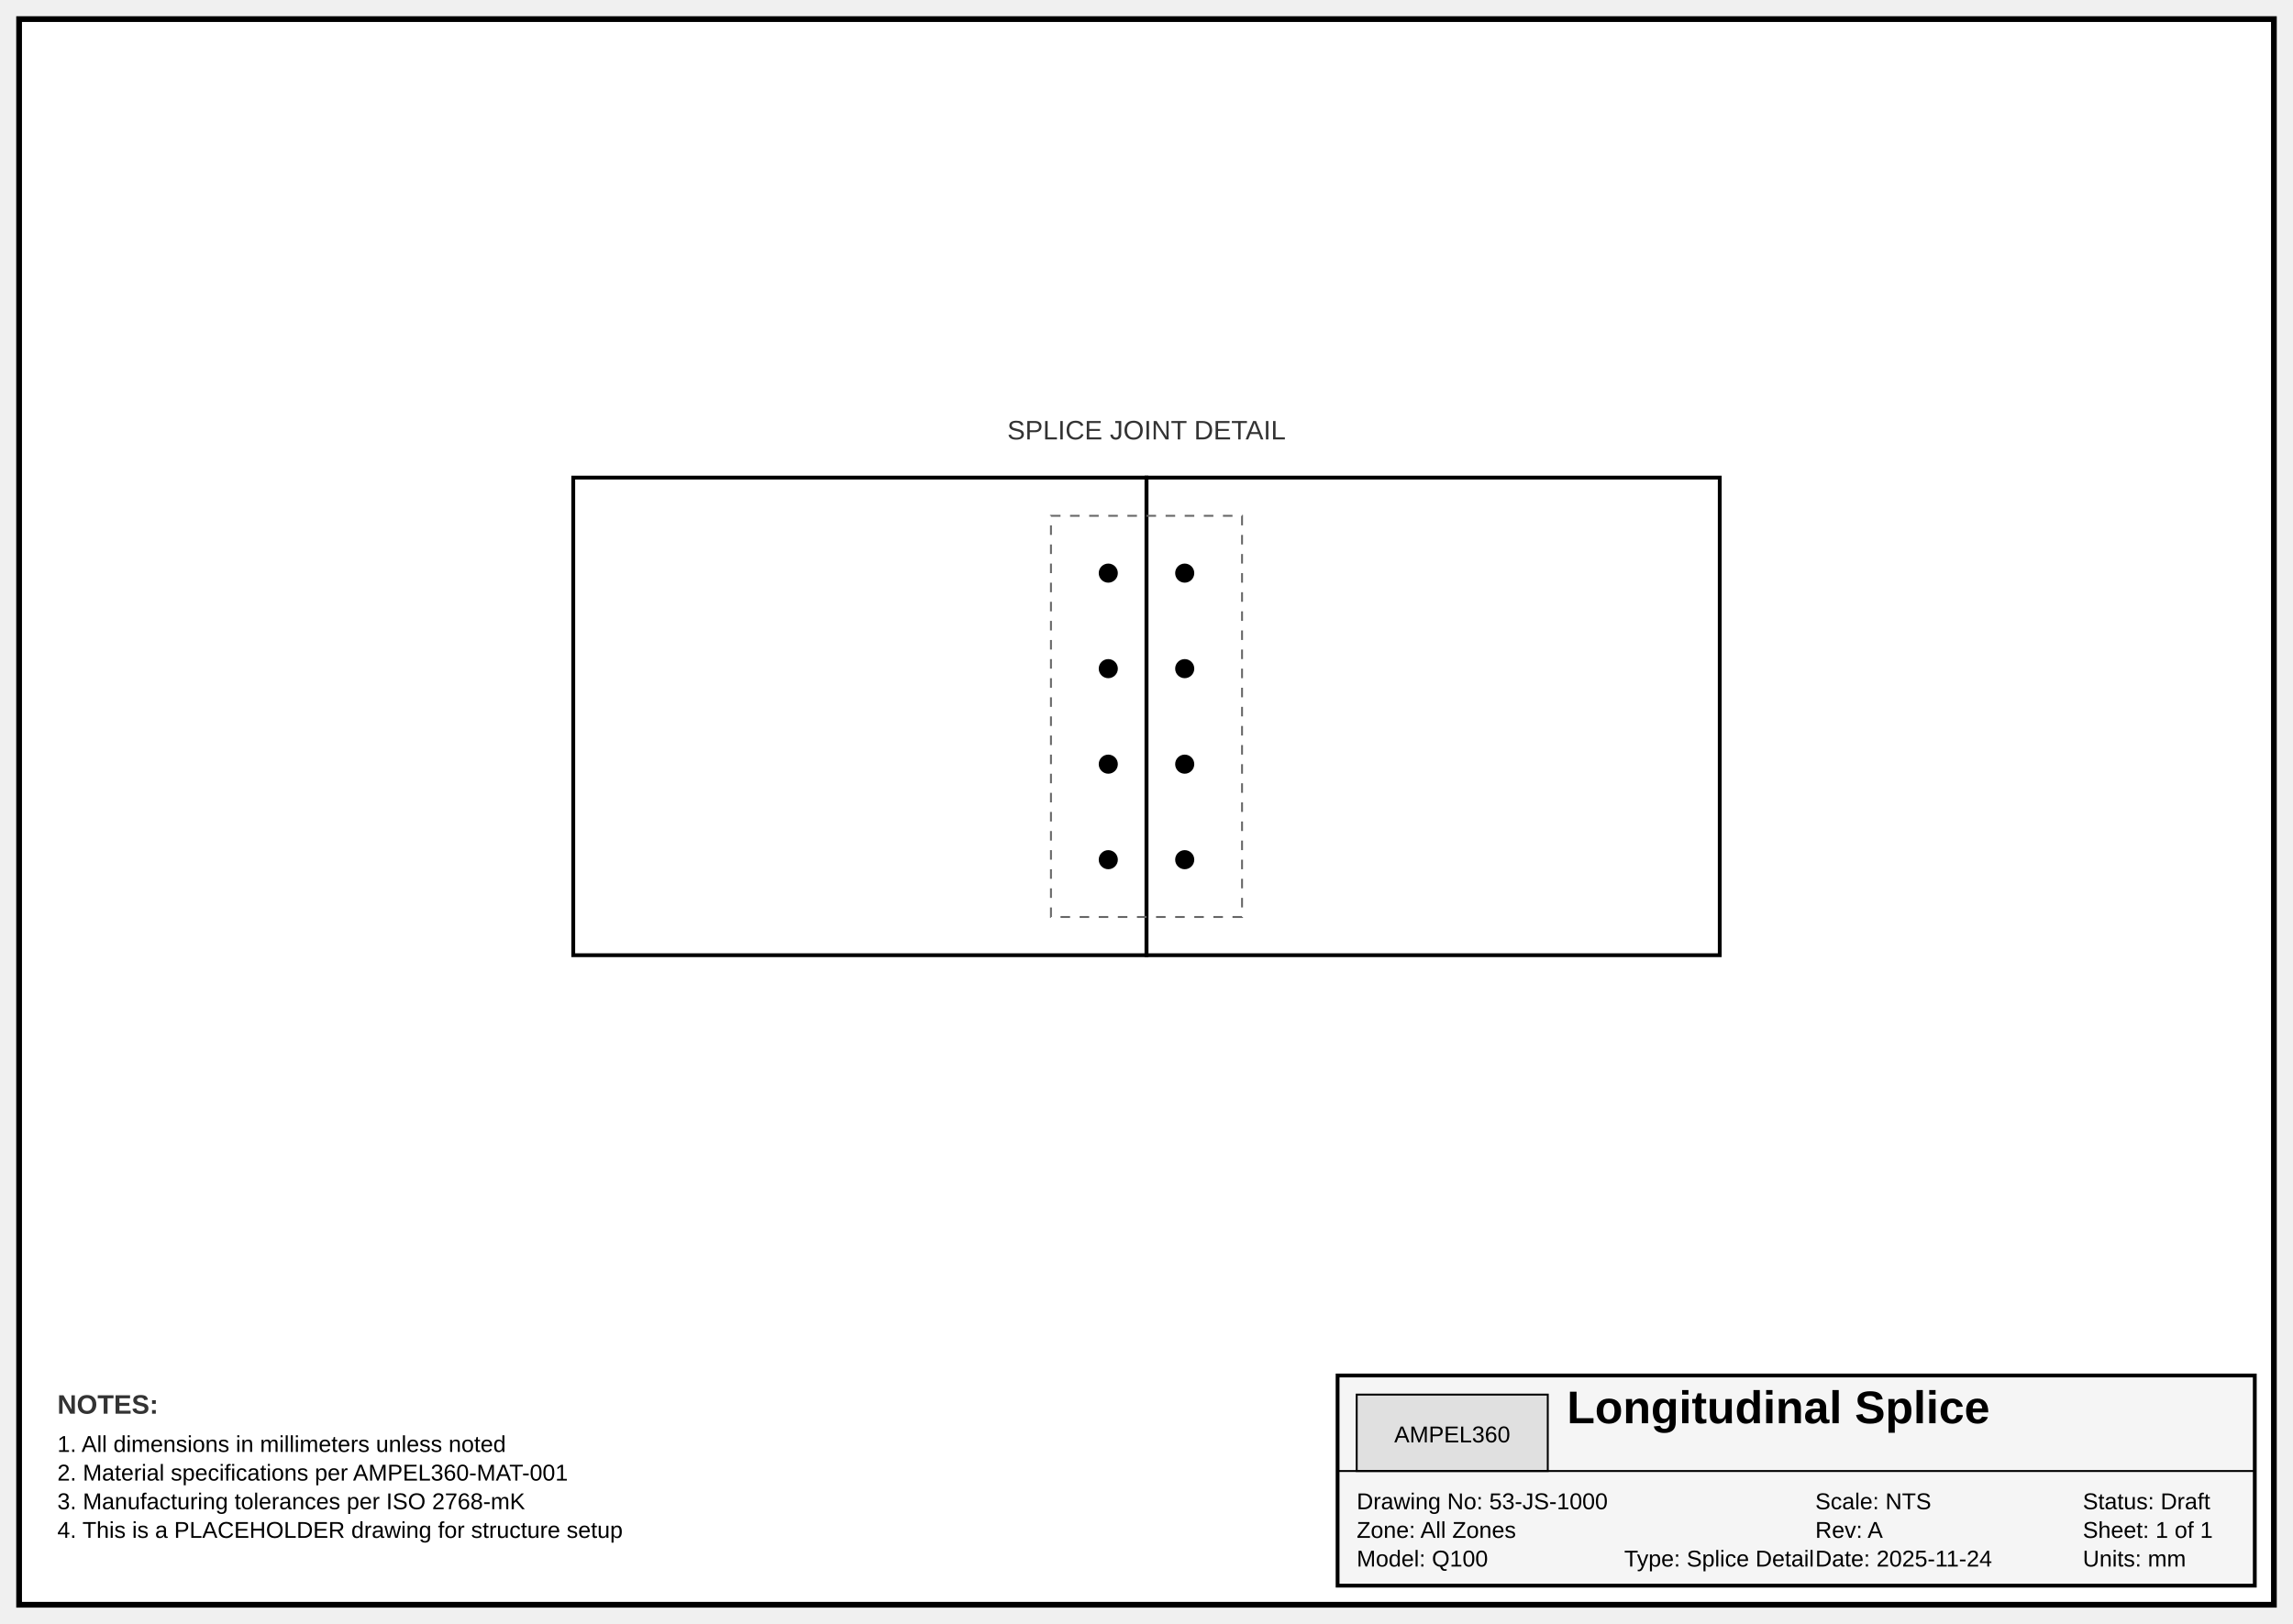
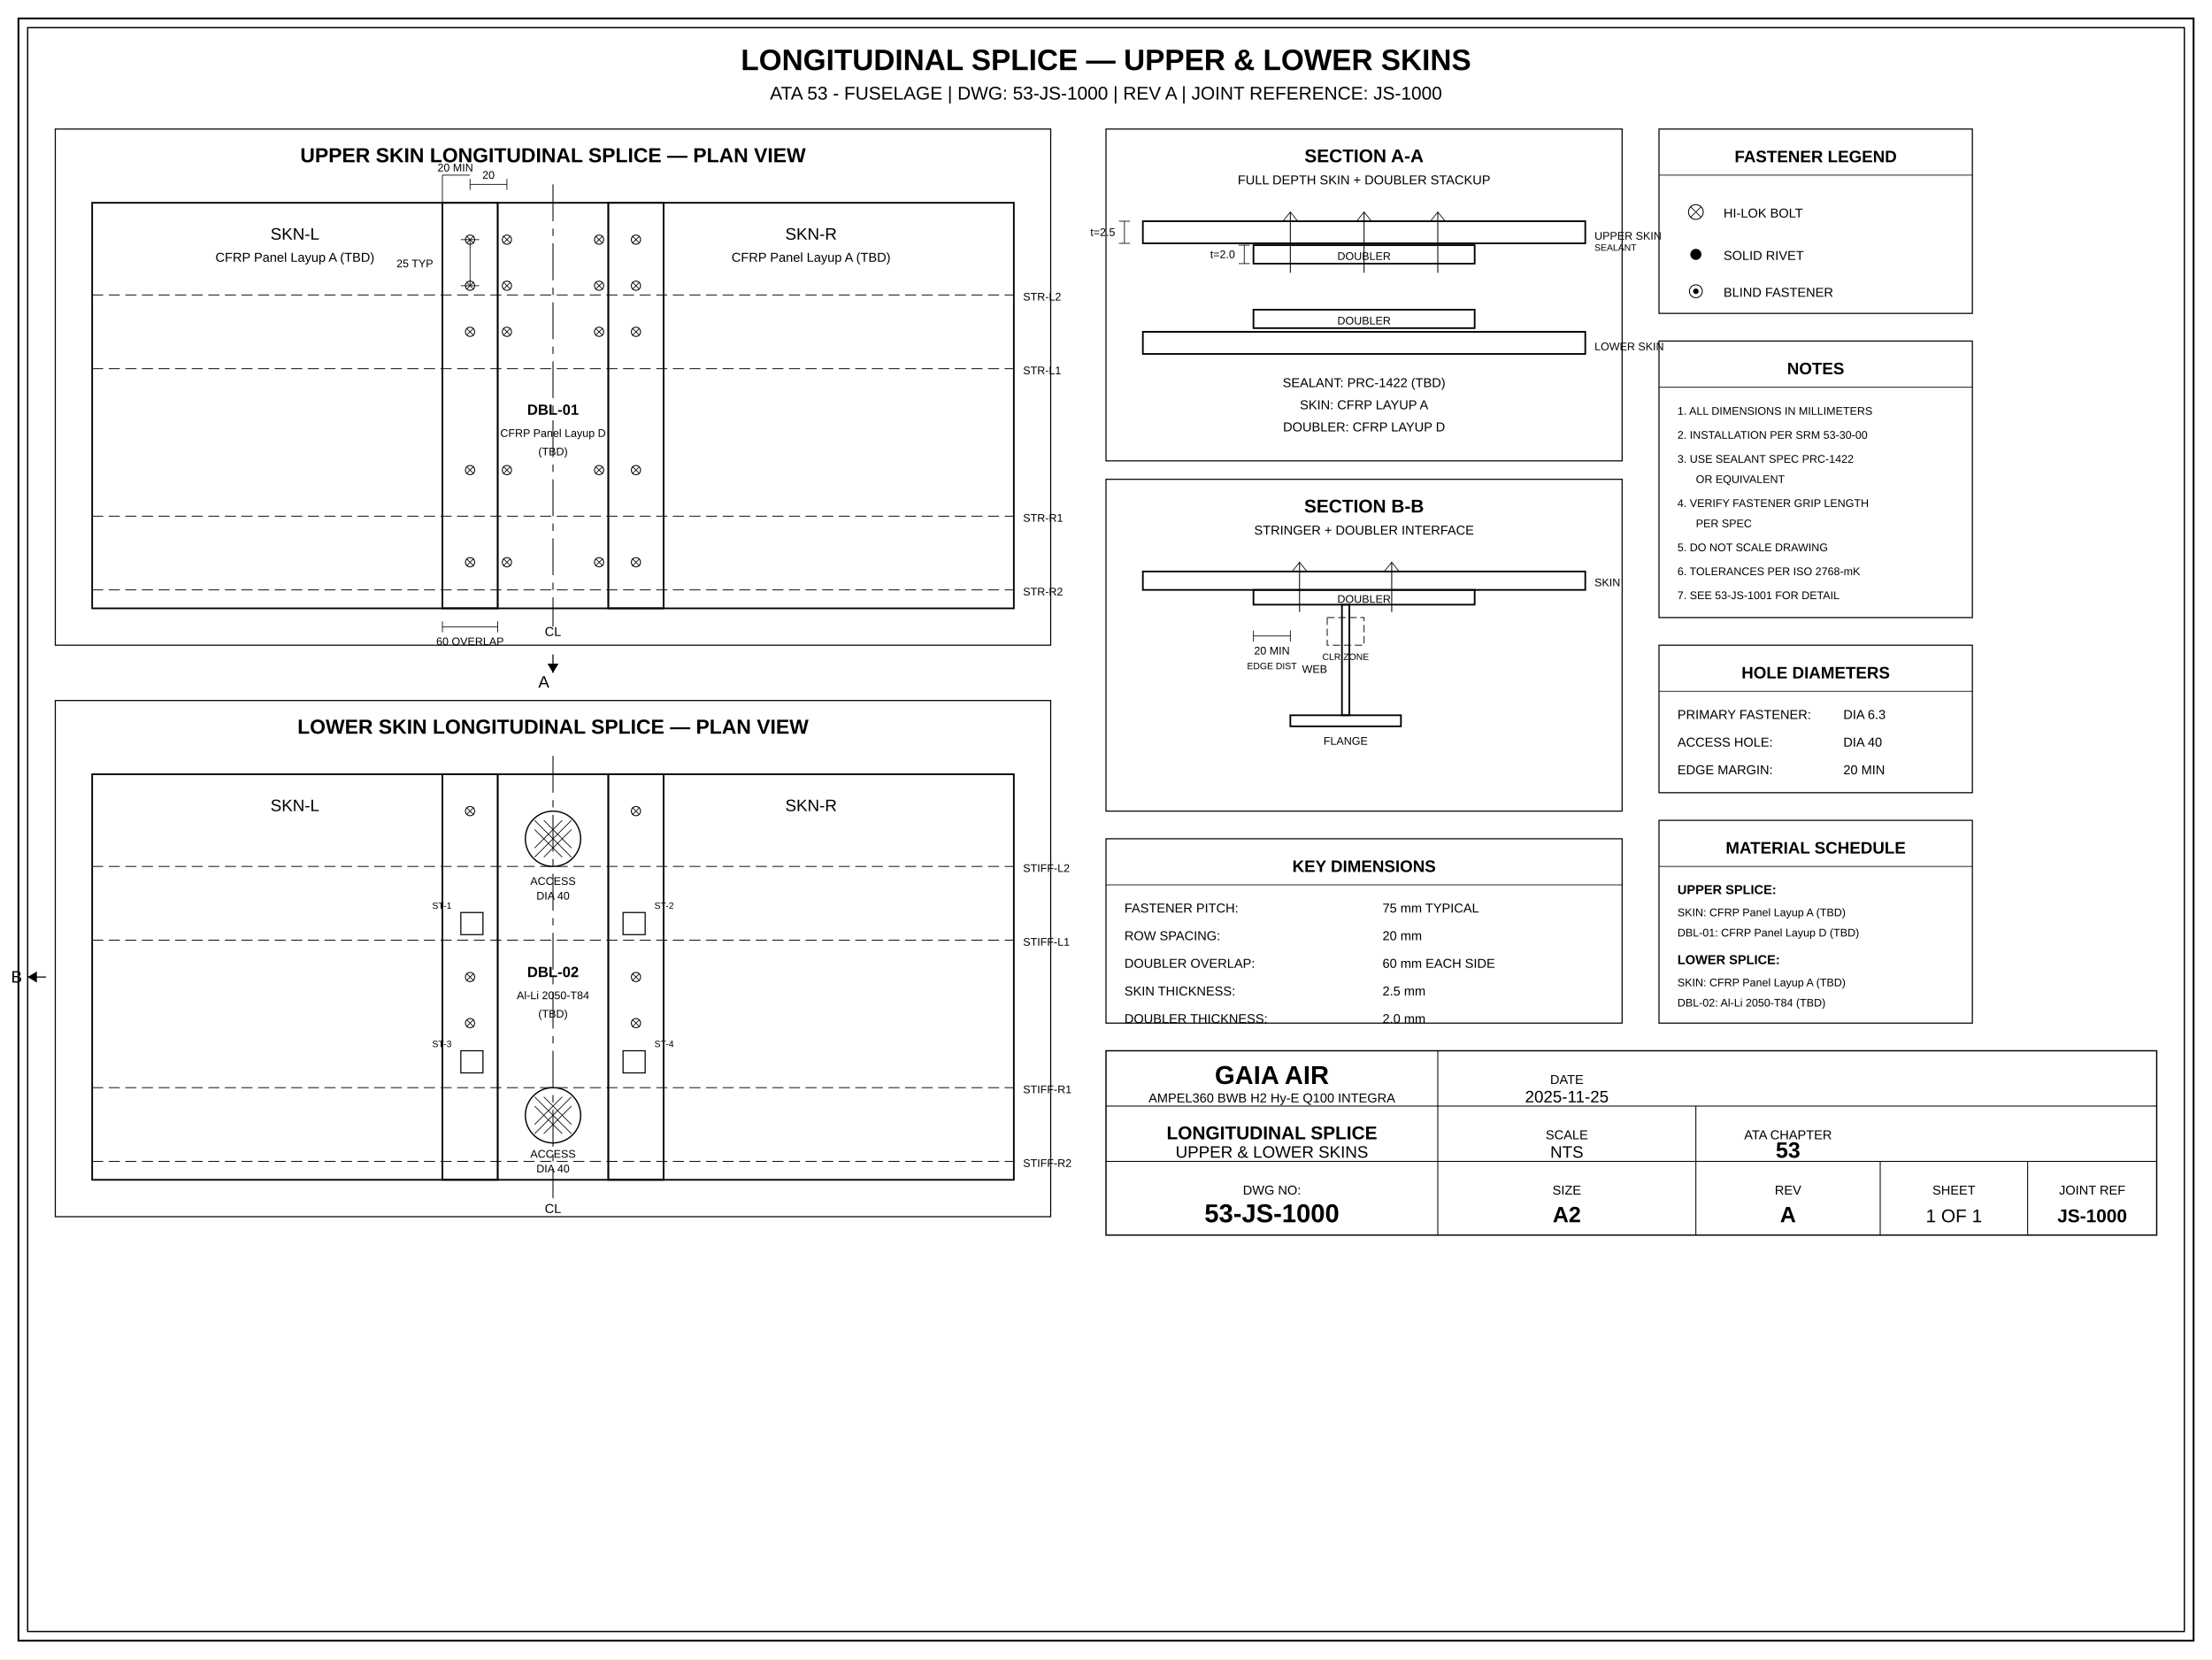
- <svg xmlns="http://www.w3.org/2000/svg" viewBox="0 0 1200 850" width="1200" height="850">
-   <defs>
-     <style>
-       .title-text { font-family: Arial, sans-serif; font-size: 24px; font-weight: bold; fill: #000; }
-       .subtitle-text { font-family: Arial, sans-serif; font-size: 14px; fill: #333; }
-       .label-text { font-family: Arial, sans-serif; font-size: 12px; fill: #000; }
-       .dimension-text { font-family: Arial, sans-serif; font-size: 10px; fill: #0066cc; }
-       .drawing-line { stroke: #000; stroke-width: 2; fill: none; }
-       .dimension-line { stroke: #0066cc; stroke-width: 1; fill: none; }
-       .dashed-line { stroke: #666; stroke-width: 1; stroke-dasharray: 5,5; fill: none; }
-       .hidden-line { stroke: #999; stroke-width: 1; stroke-dasharray: 3,3; fill: none; }
-       .center-line { stroke: #cc0000; stroke-width: 1; stroke-dasharray: 10,5,2,5; fill: none; }
-     </style>
-     <marker id="arrow" viewBox="0 0 10 10" refX="5" refY="5" markerWidth="6" markerHeight="6" orient="auto-start-reverse">
-       <path d="M 0 0 L 10 5 L 0 10 z" fill="#0066cc" />
-     </marker>
-   </defs>
-   <rect x="10" y="10" width="1180" height="830" fill="#ffffff" stroke="#000" stroke-width="3" />
-   <g id="title-block">
-     <rect x="700" y="720" width="480" height="110" fill="#f5f5f5" stroke="#000" stroke-width="2" />
-     <rect x="710" y="730" width="100" height="40" fill="#e0e0e0" stroke="#000" stroke-width="1" />
-     <text x="760" y="755" class="label-text" text-anchor="middle">AMPEL360</text>
-     <text x="820" y="745" class="title-text">Longitudinal Splice</text>
-     <line x1="700" y1="770" x2="1180" y2="770" stroke="#000" stroke-width="1" />
-     <text x="710" y="790" class="label-text">Drawing No: 53-JS-1000</text>
-     <text x="710" y="805" class="label-text">Zone: All Zones</text>
-     <text x="710" y="820" class="label-text">Model: Q100</text>
-     <text x="850" y="820" class="label-text">Type: Splice Detail</text>
-     <text x="950" y="790" class="label-text">Scale: NTS</text>
-     <text x="950" y="805" class="label-text">Rev: A</text>
-     <text x="950" y="820" class="label-text">Date: 2025-11-24</text>
-     <text x="1090" y="790" class="label-text">Status: Draft</text>
-     <text x="1090" y="805" class="label-text">Sheet: 1 of 1</text>
-     <text x="1090" y="820" class="label-text">Units: mm</text>
-   </g>
-   <g id="main-drawing">
-     <rect x="300" y="250" width="300" height="250" class="drawing-line" />
-     <rect x="600" y="250" width="300" height="250" class="drawing-line" />
-     <circle cx="580" cy="300" r="5" fill="#000" />
-     <circle cx="620" cy="300" r="5" fill="#000" />
-     <circle cx="580" cy="350" r="5" fill="#000" />
-     <circle cx="620" cy="350" r="5" fill="#000" />
-     <circle cx="580" cy="400" r="5" fill="#000" />
-     <circle cx="620" cy="400" r="5" fill="#000" />
-     <circle cx="580" cy="450" r="5" fill="#000" />
-     <circle cx="620" cy="450" r="5" fill="#000" />
-     <rect x="550" y="270" width="100" height="210" class="dashed-line" />
-     <text x="600" y="230" class="subtitle-text" text-anchor="middle">SPLICE JOINT DETAIL</text>
-   </g>
-   <g id="notes">
-     <text x="30" y="740" class="subtitle-text" font-weight="bold">NOTES:</text>
-     <text x="30" y="760" class="label-text">1. All dimensions in millimeters unless noted</text>
-     <text x="30" y="775" class="label-text">2. Material specifications per AMPEL360-MAT-001</text>
-     <text x="30" y="790" class="label-text">3. Manufacturing tolerances per ISO 2768-mK</text>
-     <text x="30" y="805" class="label-text">4. This is a PLACEHOLDER drawing for structure setup</text>
+ <svg xmlns="http://www.w3.org/2000/svg" viewBox="0 0 1200 900" width="1200" height="900">
+   <g id="Border">
+     <rect x="0" y="0" width="1200" height="900" fill="#ffffff" />
+     <rect x="10" y="10" width="1180" height="880" fill="none" stroke="#000000" stroke-width="1.0" />
+     <rect x="15" y="15" width="1170" height="870" fill="none" stroke="#000000" stroke-width="0.7" />
+   </g>
+   <text x="600" y="38" text-anchor="middle" font-family="Arial, sans-serif" font-size="16" font-weight="bold" fill="#000000">LONGITUDINAL SPLICE — UPPER &amp; LOWER SKINS</text>
+   <text x="600" y="54" text-anchor="middle" font-family="Arial, sans-serif" font-size="10" fill="#000000">ATA 53 - FUSELAGE | DWG: 53-JS-1000 | REV A | JOINT REFERENCE: JS-1000</text>
+   <g id="Upper_View">
+     <rect x="30" y="70" width="540" height="280" fill="none" stroke="#000000" stroke-width="0.6" />
+     <text x="300" y="88" text-anchor="middle" font-family="Arial, sans-serif" font-size="11" font-weight="bold" fill="#000000">UPPER SKIN LONGITUDINAL SPLICE — PLAN VIEW</text>
+     <rect x="50" y="110" width="220" height="220" fill="none" stroke="#000000" stroke-width="0.9" />
+     <text x="160" y="130" text-anchor="middle" font-family="Arial, sans-serif" font-size="9" fill="#000000">SKN-L</text>
+     <text x="160" y="142" text-anchor="middle" font-family="Arial, sans-serif" font-size="7" fill="#000000">CFRP Panel Layup A (TBD)</text>
+     <rect x="330" y="110" width="220" height="220" fill="none" stroke="#000000" stroke-width="0.9" />
+     <text x="440" y="130" text-anchor="middle" font-family="Arial, sans-serif" font-size="9" fill="#000000">SKN-R</text>
+     <text x="440" y="142" text-anchor="middle" font-family="Arial, sans-serif" font-size="7" fill="#000000">CFRP Panel Layup A (TBD)</text>
+     <line x1="270" y1="110" x2="270" y2="330" stroke="#000000" stroke-width="0.7" />
+     <line x1="330" y1="110" x2="330" y2="330" stroke="#000000" stroke-width="0.7" />
+     <rect x="240" y="110" width="120" height="220" fill="none" stroke="#000000" stroke-width="0.9" />
+     <text x="300" y="225" text-anchor="middle" font-family="Arial, sans-serif" font-size="8" font-weight="bold" fill="#000000">DBL-01</text>
+     <text x="300" y="237" text-anchor="middle" font-family="Arial, sans-serif" font-size="6" fill="#000000">CFRP Panel Layup D</text>
+     <text x="300" y="247" text-anchor="middle" font-family="Arial, sans-serif" font-size="6" fill="#000000">(TBD)</text>
+     <line x1="300" y1="100" x2="300" y2="340" stroke="#000000" stroke-width="0.5" stroke-dasharray="20,4,4,4" />
+     <text x="300" y="345" text-anchor="middle" font-family="Arial, sans-serif" font-size="7" fill="#000000">CL</text>
+     <line x1="50" y1="160" x2="550" y2="160" stroke="#000000" stroke-width="0.45" stroke-dasharray="6,3" />
+     <line x1="50" y1="200" x2="550" y2="200" stroke="#000000" stroke-width="0.45" stroke-dasharray="6,3" />
+     <line x1="50" y1="280" x2="550" y2="280" stroke="#000000" stroke-width="0.45" stroke-dasharray="6,3" />
+     <line x1="50" y1="320" x2="550" y2="320" stroke="#000000" stroke-width="0.45" stroke-dasharray="6,3" />
+     <text x="555" y="163" font-family="Arial, sans-serif" font-size="6" fill="#000000">STR-L2</text>
+     <text x="555" y="203" font-family="Arial, sans-serif" font-size="6" fill="#000000">STR-L1</text>
+     <text x="555" y="283" font-family="Arial, sans-serif" font-size="6" fill="#000000">STR-R1</text>
+     <text x="555" y="323" font-family="Arial, sans-serif" font-size="6" fill="#000000">STR-R2</text>
+     <circle cx="255" cy="130" r="2.5" fill="none" stroke="#000000" stroke-width="0.5" />
+     <line x1="253" y1="128" x2="257" y2="132" stroke="#000000" stroke-width="0.4" />
+     <line x1="257" y1="128" x2="253" y2="132" stroke="#000000" stroke-width="0.4" />
+     <circle cx="255" cy="155" r="2.5" fill="none" stroke="#000000" stroke-width="0.5" />
+     <line x1="253" y1="153" x2="257" y2="157" stroke="#000000" stroke-width="0.4" />
+     <line x1="257" y1="153" x2="253" y2="157" stroke="#000000" stroke-width="0.4" />
+     <circle cx="255" cy="180" r="2.5" fill="none" stroke="#000000" stroke-width="0.5" />
+     <line x1="253" y1="178" x2="257" y2="182" stroke="#000000" stroke-width="0.4" />
+     <line x1="257" y1="178" x2="253" y2="182" stroke="#000000" stroke-width="0.4" />
+     <circle cx="255" cy="255" r="2.5" fill="none" stroke="#000000" stroke-width="0.5" />
+     <line x1="253" y1="253" x2="257" y2="257" stroke="#000000" stroke-width="0.4" />
+     <line x1="257" y1="253" x2="253" y2="257" stroke="#000000" stroke-width="0.4" />
+     <circle cx="255" cy="305" r="2.5" fill="none" stroke="#000000" stroke-width="0.5" />
+     <line x1="253" y1="303" x2="257" y2="307" stroke="#000000" stroke-width="0.4" />
+     <line x1="257" y1="303" x2="253" y2="307" stroke="#000000" stroke-width="0.4" />
+     <circle cx="275" cy="130" r="2.5" fill="none" stroke="#000000" stroke-width="0.5" />
+     <line x1="273" y1="128" x2="277" y2="132" stroke="#000000" stroke-width="0.4" />
+     <line x1="277" y1="128" x2="273" y2="132" stroke="#000000" stroke-width="0.4" />
+     <circle cx="275" cy="155" r="2.5" fill="none" stroke="#000000" stroke-width="0.5" />
+     <line x1="273" y1="153" x2="277" y2="157" stroke="#000000" stroke-width="0.4" />
+     <line x1="277" y1="153" x2="273" y2="157" stroke="#000000" stroke-width="0.4" />
+     <circle cx="275" cy="180" r="2.5" fill="none" stroke="#000000" stroke-width="0.5" />
+     <line x1="273" y1="178" x2="277" y2="182" stroke="#000000" stroke-width="0.4" />
+     <line x1="277" y1="178" x2="273" y2="182" stroke="#000000" stroke-width="0.4" />
+     <circle cx="275" cy="255" r="2.5" fill="none" stroke="#000000" stroke-width="0.5" />
+     <line x1="273" y1="253" x2="277" y2="257" stroke="#000000" stroke-width="0.4" />
+     <line x1="277" y1="253" x2="273" y2="257" stroke="#000000" stroke-width="0.4" />
+     <circle cx="275" cy="305" r="2.5" fill="none" stroke="#000000" stroke-width="0.5" />
+     <line x1="273" y1="303" x2="277" y2="307" stroke="#000000" stroke-width="0.4" />
+     <line x1="277" y1="303" x2="273" y2="307" stroke="#000000" stroke-width="0.4" />
+     <circle cx="325" cy="130" r="2.5" fill="none" stroke="#000000" stroke-width="0.5" />
+     <line x1="323" y1="128" x2="327" y2="132" stroke="#000000" stroke-width="0.4" />
+     <line x1="327" y1="128" x2="323" y2="132" stroke="#000000" stroke-width="0.4" />
+     <circle cx="325" cy="155" r="2.5" fill="none" stroke="#000000" stroke-width="0.5" />
+     <line x1="323" y1="153" x2="327" y2="157" stroke="#000000" stroke-width="0.4" />
+     <line x1="327" y1="153" x2="323" y2="157" stroke="#000000" stroke-width="0.4" />
+     <circle cx="325" cy="180" r="2.5" fill="none" stroke="#000000" stroke-width="0.5" />
+     <line x1="323" y1="178" x2="327" y2="182" stroke="#000000" stroke-width="0.4" />
+     <line x1="327" y1="178" x2="323" y2="182" stroke="#000000" stroke-width="0.4" />
+     <circle cx="325" cy="255" r="2.5" fill="none" stroke="#000000" stroke-width="0.5" />
+     <line x1="323" y1="253" x2="327" y2="257" stroke="#000000" stroke-width="0.4" />
+     <line x1="327" y1="253" x2="323" y2="257" stroke="#000000" stroke-width="0.4" />
+     <circle cx="325" cy="305" r="2.5" fill="none" stroke="#000000" stroke-width="0.5" />
+     <line x1="323" y1="303" x2="327" y2="307" stroke="#000000" stroke-width="0.4" />
+     <line x1="327" y1="303" x2="323" y2="307" stroke="#000000" stroke-width="0.4" />
+     <circle cx="345" cy="130" r="2.5" fill="none" stroke="#000000" stroke-width="0.5" />
+     <line x1="343" y1="128" x2="347" y2="132" stroke="#000000" stroke-width="0.4" />
+     <line x1="347" y1="128" x2="343" y2="132" stroke="#000000" stroke-width="0.4" />
+     <circle cx="345" cy="155" r="2.5" fill="none" stroke="#000000" stroke-width="0.5" />
+     <line x1="343" y1="153" x2="347" y2="157" stroke="#000000" stroke-width="0.4" />
+     <line x1="347" y1="153" x2="343" y2="157" stroke="#000000" stroke-width="0.4" />
+     <circle cx="345" cy="180" r="2.5" fill="none" stroke="#000000" stroke-width="0.5" />
+     <line x1="343" y1="178" x2="347" y2="182" stroke="#000000" stroke-width="0.4" />
+     <line x1="347" y1="178" x2="343" y2="182" stroke="#000000" stroke-width="0.4" />
+     <circle cx="345" cy="255" r="2.5" fill="none" stroke="#000000" stroke-width="0.5" />
+     <line x1="343" y1="253" x2="347" y2="257" stroke="#000000" stroke-width="0.4" />
+     <line x1="347" y1="253" x2="343" y2="257" stroke="#000000" stroke-width="0.4" />
+     <circle cx="345" cy="305" r="2.5" fill="none" stroke="#000000" stroke-width="0.5" />
+     <line x1="343" y1="303" x2="347" y2="307" stroke="#000000" stroke-width="0.4" />
+     <line x1="347" y1="303" x2="343" y2="307" stroke="#000000" stroke-width="0.4" />
+     <line x1="300" y1="355" x2="300" y2="365" stroke="#000000" stroke-width="0.6" />
+     <polygon points="300,365 297,360 303,360" fill="#000000" />
+     <text x="292" y="373" font-family="Arial, sans-serif" font-size="9" fill="#000000">A</text>
+   </g>
+   <g id="Lower_View">
+     <rect x="30" y="380" width="540" height="280" fill="none" stroke="#000000" stroke-width="0.6" />
+     <text x="300" y="398" text-anchor="middle" font-family="Arial, sans-serif" font-size="11" font-weight="bold" fill="#000000">LOWER SKIN LONGITUDINAL SPLICE — PLAN VIEW</text>
+     <rect x="50" y="420" width="220" height="220" fill="none" stroke="#000000" stroke-width="0.9" />
+     <text x="160" y="440" text-anchor="middle" font-family="Arial, sans-serif" font-size="9" fill="#000000">SKN-L</text>
+     <rect x="330" y="420" width="220" height="220" fill="none" stroke="#000000" stroke-width="0.9" />
+     <text x="440" y="440" text-anchor="middle" font-family="Arial, sans-serif" font-size="9" fill="#000000">SKN-R</text>
+     <line x1="270" y1="420" x2="270" y2="640" stroke="#000000" stroke-width="0.7" />
+     <line x1="330" y1="420" x2="330" y2="640" stroke="#000000" stroke-width="0.7" />
+     <rect x="240" y="420" width="120" height="220" fill="none" stroke="#000000" stroke-width="0.9" />
+     <text x="300" y="530" text-anchor="middle" font-family="Arial, sans-serif" font-size="8" font-weight="bold" fill="#000000">DBL-02</text>
+     <text x="300" y="542" text-anchor="middle" font-family="Arial, sans-serif" font-size="6" fill="#000000">Al-Li 2050-T84</text>
+     <text x="300" y="552" text-anchor="middle" font-family="Arial, sans-serif" font-size="6" fill="#000000">(TBD)</text>
+     <line x1="300" y1="410" x2="300" y2="650" stroke="#000000" stroke-width="0.5" stroke-dasharray="20,4,4,4" />
+     <text x="300" y="658" text-anchor="middle" font-family="Arial, sans-serif" font-size="7" fill="#000000">CL</text>
+     <line x1="50" y1="470" x2="550" y2="470" stroke="#000000" stroke-width="0.45" stroke-dasharray="6,3" />
+     <line x1="50" y1="510" x2="550" y2="510" stroke="#000000" stroke-width="0.45" stroke-dasharray="6,3" />
+     <line x1="50" y1="590" x2="550" y2="590" stroke="#000000" stroke-width="0.45" stroke-dasharray="6,3" />
+     <line x1="50" y1="630" x2="550" y2="630" stroke="#000000" stroke-width="0.45" stroke-dasharray="6,3" />
+     <text x="555" y="473" font-family="Arial, sans-serif" font-size="6" fill="#000000">STIFF-L2</text>
+     <text x="555" y="513" font-family="Arial, sans-serif" font-size="6" fill="#000000">STIFF-L1</text>
+     <text x="555" y="593" font-family="Arial, sans-serif" font-size="6" fill="#000000">STIFF-R1</text>
+     <text x="555" y="633" font-family="Arial, sans-serif" font-size="6" fill="#000000">STIFF-R2</text>
+     <circle cx="300" cy="455" r="15" fill="none" stroke="#000000" stroke-width="0.7" />
+     <line x1="290" y1="445" x2="310" y2="465" stroke="#000000" stroke-width="0.4" />
+     <line x1="295" y1="445" x2="310" y2="460" stroke="#000000" stroke-width="0.4" />
+     <line x1="290" y1="450" x2="305" y2="465" stroke="#000000" stroke-width="0.4" />
+     <line x1="310" y1="445" x2="290" y2="465" stroke="#000000" stroke-width="0.4" />
+     <line x1="305" y1="445" x2="290" y2="460" stroke="#000000" stroke-width="0.4" />
+     <line x1="310" y1="450" x2="295" y2="465" stroke="#000000" stroke-width="0.4" />
+     <text x="300" y="480" text-anchor="middle" font-family="Arial, sans-serif" font-size="6" fill="#000000">ACCESS</text>
+     <text x="300" y="488" text-anchor="middle" font-family="Arial, sans-serif" font-size="6" fill="#000000">DIA 40</text>
+     <circle cx="300" cy="605" r="15" fill="none" stroke="#000000" stroke-width="0.7" />
+     <line x1="290" y1="595" x2="310" y2="615" stroke="#000000" stroke-width="0.4" />
+     <line x1="295" y1="595" x2="310" y2="610" stroke="#000000" stroke-width="0.4" />
+     <line x1="290" y1="600" x2="305" y2="615" stroke="#000000" stroke-width="0.4" />
+     <line x1="310" y1="595" x2="290" y2="615" stroke="#000000" stroke-width="0.4" />
+     <line x1="305" y1="595" x2="290" y2="610" stroke="#000000" stroke-width="0.4" />
+     <line x1="310" y1="600" x2="295" y2="615" stroke="#000000" stroke-width="0.4" />
+     <text x="300" y="628" text-anchor="middle" font-family="Arial, sans-serif" font-size="6" fill="#000000">ACCESS</text>
+     <text x="300" y="636" text-anchor="middle" font-family="Arial, sans-serif" font-size="6" fill="#000000">DIA 40</text>
+     <rect x="250" y="495" width="12" height="12" fill="none" stroke="#000000" stroke-width="0.6" />
+     <text x="245" y="493" text-anchor="end" font-family="Arial, sans-serif" font-size="5" fill="#000000">ST-1</text>
+     <rect x="338" y="495" width="12" height="12" fill="none" stroke="#000000" stroke-width="0.6" />
+     <text x="355" y="493" font-family="Arial, sans-serif" font-size="5" fill="#000000">ST-2</text>
+     <rect x="250" y="570" width="12" height="12" fill="none" stroke="#000000" stroke-width="0.6" />
+     <text x="245" y="568" text-anchor="end" font-family="Arial, sans-serif" font-size="5" fill="#000000">ST-3</text>
+     <rect x="338" y="570" width="12" height="12" fill="none" stroke="#000000" stroke-width="0.6" />
+     <text x="355" y="568" font-family="Arial, sans-serif" font-size="5" fill="#000000">ST-4</text>
+     <circle cx="255" cy="440" r="2.5" fill="none" stroke="#000000" stroke-width="0.5" />
+     <line x1="253" y1="438" x2="257" y2="442" stroke="#000000" stroke-width="0.4" />
+     <line x1="257" y1="438" x2="253" y2="442" stroke="#000000" stroke-width="0.4" />
+     <circle cx="255" cy="530" r="2.5" fill="none" stroke="#000000" stroke-width="0.5" />
+     <line x1="253" y1="528" x2="257" y2="532" stroke="#000000" stroke-width="0.4" />
+     <line x1="257" y1="528" x2="253" y2="532" stroke="#000000" stroke-width="0.4" />
+     <circle cx="255" cy="555" r="2.5" fill="none" stroke="#000000" stroke-width="0.5" />
+     <line x1="253" y1="553" x2="257" y2="557" stroke="#000000" stroke-width="0.4" />
+     <line x1="257" y1="553" x2="253" y2="557" stroke="#000000" stroke-width="0.4" />
+     <circle cx="345" cy="440" r="2.5" fill="none" stroke="#000000" stroke-width="0.5" />
+     <line x1="343" y1="438" x2="347" y2="442" stroke="#000000" stroke-width="0.4" />
+     <line x1="347" y1="438" x2="343" y2="442" stroke="#000000" stroke-width="0.4" />
+     <circle cx="345" cy="530" r="2.5" fill="none" stroke="#000000" stroke-width="0.5" />
+     <line x1="343" y1="528" x2="347" y2="532" stroke="#000000" stroke-width="0.4" />
+     <line x1="347" y1="528" x2="343" y2="532" stroke="#000000" stroke-width="0.4" />
+     <circle cx="345" cy="555" r="2.5" fill="none" stroke="#000000" stroke-width="0.5" />
+     <line x1="343" y1="553" x2="347" y2="557" stroke="#000000" stroke-width="0.4" />
+     <line x1="347" y1="553" x2="343" y2="557" stroke="#000000" stroke-width="0.4" />
+     <line x1="25" y1="530" x2="15" y2="530" stroke="#000000" stroke-width="0.6" />
+     <polygon points="15,530 20,527 20,533" fill="#000000" />
+     <text x="12" y="533" text-anchor="end" font-family="Arial, sans-serif" font-size="9" fill="#000000">B</text>
+   </g>
+   <g id="Cross_Sections">
+     <rect x="600" y="70" width="280" height="180" fill="none" stroke="#000000" stroke-width="0.6" />
+     <text x="740" y="88" text-anchor="middle" font-family="Arial, sans-serif" font-size="10" font-weight="bold" fill="#000000">SECTION A-A</text>
+     <text x="740" y="100" text-anchor="middle" font-family="Arial, sans-serif" font-size="7" fill="#000000">FULL DEPTH SKIN + DOUBLER STACKUP</text>
+     <rect x="620" y="120" width="240" height="12" fill="none" stroke="#000000" stroke-width="0.9" />
+     <text x="865" y="130" font-family="Arial, sans-serif" font-size="6" fill="#000000">UPPER SKIN</text>
+     <line x1="620" y1="132" x2="860" y2="132" stroke="#000000" stroke-width="0.3" />
+     <text x="865" y="136" font-family="Arial, sans-serif" font-size="5" fill="#000000">SEALANT</text>
+     <rect x="680" y="133" width="120" height="10" fill="none" stroke="#000000" stroke-width="0.9" />
+     <text x="740" y="141" text-anchor="middle" font-family="Arial, sans-serif" font-size="6" fill="#000000">DOUBLER</text>
+     <rect x="620" y="180" width="240" height="12" fill="none" stroke="#000000" stroke-width="0.9" />
+     <text x="865" y="190" font-family="Arial, sans-serif" font-size="6" fill="#000000">LOWER SKIN</text>
+     <line x1="620" y1="180" x2="860" y2="180" stroke="#000000" stroke-width="0.3" />
+     <rect x="680" y="168" width="120" height="10" fill="none" stroke="#000000" stroke-width="0.9" />
+     <text x="740" y="176" text-anchor="middle" font-family="Arial, sans-serif" font-size="6" fill="#000000">DOUBLER</text>
+     <line x1="700" y1="115" x2="700" y2="148" stroke="#000000" stroke-width="0.5" />
+     <line x1="696" y1="120" x2="704" y2="120" stroke="#000000" stroke-width="0.4" />
+     <path d="M 696,120 L 700,115 L 704,120" fill="none" stroke="#000000" stroke-width="0.4" />
+     <line x1="740" y1="115" x2="740" y2="148" stroke="#000000" stroke-width="0.5" />
+     <line x1="736" y1="120" x2="744" y2="120" stroke="#000000" stroke-width="0.4" />
+     <path d="M 736,120 L 740,115 L 744,120" fill="none" stroke="#000000" stroke-width="0.4" />
+     <line x1="780" y1="115" x2="780" y2="148" stroke="#000000" stroke-width="0.5" />
+     <line x1="776" y1="120" x2="784" y2="120" stroke="#000000" stroke-width="0.4" />
+     <path d="M 776,120 L 780,115 L 784,120" fill="none" stroke="#000000" stroke-width="0.4" />
+     <line x1="610" y1="120" x2="610" y2="132" stroke="#000000" stroke-width="0.4" />
+     <line x1="607" y1="120" x2="613" y2="120" stroke="#000000" stroke-width="0.4" />
+     <line x1="607" y1="132" x2="613" y2="132" stroke="#000000" stroke-width="0.4" />
+     <text x="605" y="128" text-anchor="end" font-family="Arial, sans-serif" font-size="6" fill="#000000">t=2.5</text>
+     <line x1="675" y1="133" x2="675" y2="143" stroke="#000000" stroke-width="0.4" />
+     <line x1="672" y1="133" x2="678" y2="133" stroke="#000000" stroke-width="0.4" />
+     <line x1="672" y1="143" x2="678" y2="143" stroke="#000000" stroke-width="0.4" />
+     <text x="670" y="140" text-anchor="end" font-family="Arial, sans-serif" font-size="6" fill="#000000">t=2.0</text>
+     <text x="740" y="210" text-anchor="middle" font-family="Arial, sans-serif" font-size="7" fill="#000000">SEALANT: PRC-1422 (TBD)</text>
+     <text x="740" y="222" text-anchor="middle" font-family="Arial, sans-serif" font-size="7" fill="#000000">SKIN: CFRP LAYUP A</text>
+     <text x="740" y="234" text-anchor="middle" font-family="Arial, sans-serif" font-size="7" fill="#000000">DOUBLER: CFRP LAYUP D</text>
+     <rect x="600" y="260" width="280" height="180" fill="none" stroke="#000000" stroke-width="0.6" />
+     <text x="740" y="278" text-anchor="middle" font-family="Arial, sans-serif" font-size="10" font-weight="bold" fill="#000000">SECTION B-B</text>
+     <text x="740" y="290" text-anchor="middle" font-family="Arial, sans-serif" font-size="7" fill="#000000">STRINGER + DOUBLER INTERFACE</text>
+     <rect x="620" y="310" width="240" height="10" fill="none" stroke="#000000" stroke-width="0.9" />
+     <text x="865" y="318" font-family="Arial, sans-serif" font-size="6" fill="#000000">SKIN</text>
+     <rect x="680" y="320" width="120" height="8" fill="none" stroke="#000000" stroke-width="0.9" />
+     <text x="740" y="327" text-anchor="middle" font-family="Arial, sans-serif" font-size="6" fill="#000000">DOUBLER</text>
+     <rect x="728" y="328" width="4" height="60" fill="none" stroke="#000000" stroke-width="0.9" />
+     <text x="720" y="365" text-anchor="end" font-family="Arial, sans-serif" font-size="6" fill="#000000">WEB</text>
+     <rect x="700" y="388" width="60" height="6" fill="none" stroke="#000000" stroke-width="0.9" />
+     <text x="730" y="404" text-anchor="middle" font-family="Arial, sans-serif" font-size="6" fill="#000000">FLANGE</text>
+     <line x1="705" y1="305" x2="705" y2="332" stroke="#000000" stroke-width="0.5" />
+     <line x1="701" y1="310" x2="709" y2="310" stroke="#000000" stroke-width="0.4" />
+     <path d="M 701,310 L 705,305 L 709,310" fill="none" stroke="#000000" stroke-width="0.4" />
+     <line x1="755" y1="305" x2="755" y2="332" stroke="#000000" stroke-width="0.5" />
+     <line x1="751" y1="310" x2="759" y2="310" stroke="#000000" stroke-width="0.4" />
+     <path d="M 751,310 L 755,305 L 759,310" fill="none" stroke="#000000" stroke-width="0.4" />
+     <line x1="680" y1="345" x2="700" y2="345" stroke="#000000" stroke-width="0.4" />
+     <line x1="680" y1="342" x2="680" y2="348" stroke="#000000" stroke-width="0.4" />
+     <line x1="700" y1="342" x2="700" y2="348" stroke="#000000" stroke-width="0.4" />
+     <text x="690" y="355" text-anchor="middle" font-family="Arial, sans-serif" font-size="6" fill="#000000">20 MIN</text>
+     <text x="690" y="363" text-anchor="middle" font-family="Arial, sans-serif" font-size="5" fill="#000000">EDGE DIST</text>
+     <rect x="720" y="335" width="20" height="15" fill="none" stroke="#000000" stroke-width="0.45" stroke-dasharray="4,2" />
+     <text x="730" y="358" text-anchor="middle" font-family="Arial, sans-serif" font-size="5" fill="#000000">CLR ZONE</text>
+   </g>
+   <g id="Fastener_Patterns">
+     <rect x="900" y="70" width="170" height="100" fill="none" stroke="#000000" stroke-width="0.6" />
+     <text x="985" y="88" text-anchor="middle" font-family="Arial, sans-serif" font-size="9" font-weight="bold" fill="#000000">FASTENER LEGEND</text>
+     <line x1="900" y1="95" x2="1070" y2="95" stroke="#000000" stroke-width="0.4" />
+     <circle cx="920" cy="115" r="4" fill="none" stroke="#000000" stroke-width="0.5" />
+     <line x1="917" y1="112" x2="923" y2="118" stroke="#000000" stroke-width="0.4" />
+     <line x1="923" y1="112" x2="917" y2="118" stroke="#000000" stroke-width="0.4" />
+     <text x="935" y="118" font-family="Arial, sans-serif" font-size="7" fill="#000000">HI-LOK BOLT</text>
+     <circle cx="920" cy="138" r="3" fill="#000000" />
+     <text x="935" y="141" font-family="Arial, sans-serif" font-size="7" fill="#000000">SOLID RIVET</text>
+     <circle cx="920" cy="158" r="3.5" fill="none" stroke="#000000" stroke-width="0.5" />
+     <circle cx="920" cy="158" r="1.5" fill="#000000" />
+     <text x="935" y="161" font-family="Arial, sans-serif" font-size="7" fill="#000000">BLIND FASTENER</text>
+   </g>
+   <g id="Dimensions_And_Annotations">
+     <line x1="255" y1="130" x2="255" y2="155" stroke="#000000" stroke-width="0.4" />
+     <line x1="250" y1="130" x2="260" y2="130" stroke="#000000" stroke-width="0.4" />
+     <line x1="250" y1="155" x2="260" y2="155" stroke="#000000" stroke-width="0.4" />
+     <text x="235" y="145" text-anchor="end" font-family="Arial, sans-serif" font-size="6" fill="#000000">25 TYP</text>
+     <line x1="255" y1="100" x2="275" y2="100" stroke="#000000" stroke-width="0.4" />
+     <line x1="255" y1="97" x2="255" y2="103" stroke="#000000" stroke-width="0.4" />
+     <line x1="275" y1="97" x2="275" y2="103" stroke="#000000" stroke-width="0.4" />
+     <text x="265" y="97" text-anchor="middle" font-family="Arial, sans-serif" font-size="6" fill="#000000">20</text>
+     <line x1="240" y1="340" x2="270" y2="340" stroke="#000000" stroke-width="0.4" />
+     <line x1="240" y1="337" x2="240" y2="343" stroke="#000000" stroke-width="0.4" />
+     <line x1="270" y1="337" x2="270" y2="343" stroke="#000000" stroke-width="0.4" />
+     <text x="255" y="350" text-anchor="middle" font-family="Arial, sans-serif" font-size="6" fill="#000000">60 OVERLAP</text>
+     <line x1="240" y1="110" x2="240" y2="95" stroke="#000000" stroke-width="0.4" />
+     <line x1="255" y1="95" x2="240" y2="95" stroke="#000000" stroke-width="0.4" />
+     <text x="247" y="93" text-anchor="middle" font-family="Arial, sans-serif" font-size="6" fill="#000000">20 MIN</text>
+     <rect x="900" y="185" width="170" height="150" fill="none" stroke="#000000" stroke-width="0.6" />
+     <text x="985" y="203" text-anchor="middle" font-family="Arial, sans-serif" font-size="9" font-weight="bold" fill="#000000">NOTES</text>
+     <line x1="900" y1="210" x2="1070" y2="210" stroke="#000000" stroke-width="0.4" />
+     <text x="910" y="225" font-family="Arial, sans-serif" font-size="6" fill="#000000">1. ALL DIMENSIONS IN MILLIMETERS</text>
+     <text x="910" y="238" font-family="Arial, sans-serif" font-size="6" fill="#000000">2. INSTALLATION PER SRM 53-30-00</text>
+     <text x="910" y="251" font-family="Arial, sans-serif" font-size="6" fill="#000000">3. USE SEALANT SPEC PRC-1422</text>
+     <text x="920" y="262" font-family="Arial, sans-serif" font-size="6" fill="#000000">OR EQUIVALENT</text>
+     <text x="910" y="275" font-family="Arial, sans-serif" font-size="6" fill="#000000">4. VERIFY FASTENER GRIP LENGTH</text>
+     <text x="920" y="286" font-family="Arial, sans-serif" font-size="6" fill="#000000">PER SPEC</text>
+     <text x="910" y="299" font-family="Arial, sans-serif" font-size="6" fill="#000000">5. DO NOT SCALE DRAWING</text>
+     <text x="910" y="312" font-family="Arial, sans-serif" font-size="6" fill="#000000">6. TOLERANCES PER ISO 2768-mK</text>
+     <text x="910" y="325" font-family="Arial, sans-serif" font-size="6" fill="#000000">7. SEE 53-JS-1001 FOR DETAIL</text>
+     <rect x="900" y="350" width="170" height="80" fill="none" stroke="#000000" stroke-width="0.6" />
+     <text x="985" y="368" text-anchor="middle" font-family="Arial, sans-serif" font-size="9" font-weight="bold" fill="#000000">HOLE DIAMETERS</text>
+     <line x1="900" y1="375" x2="1070" y2="375" stroke="#000000" stroke-width="0.4" />
+     <text x="910" y="390" font-family="Arial, sans-serif" font-size="7" fill="#000000">PRIMARY FASTENER:</text>
+     <text x="1000" y="390" font-family="Arial, sans-serif" font-size="7" fill="#000000">DIA 6.3</text>
+     <text x="910" y="405" font-family="Arial, sans-serif" font-size="7" fill="#000000">ACCESS HOLE:</text>
+     <text x="1000" y="405" font-family="Arial, sans-serif" font-size="7" fill="#000000">DIA 40</text>
+     <text x="910" y="420" font-family="Arial, sans-serif" font-size="7" fill="#000000">EDGE MARGIN:</text>
+     <text x="1000" y="420" font-family="Arial, sans-serif" font-size="7" fill="#000000">20 MIN</text>
+     <rect x="600" y="455" width="280" height="100" fill="none" stroke="#000000" stroke-width="0.6" />
+     <text x="740" y="473" text-anchor="middle" font-family="Arial, sans-serif" font-size="9" font-weight="bold" fill="#000000">KEY DIMENSIONS</text>
+     <line x1="600" y1="480" x2="880" y2="480" stroke="#000000" stroke-width="0.4" />
+     <text x="610" y="495" font-family="Arial, sans-serif" font-size="7" fill="#000000">FASTENER PITCH:</text>
+     <text x="750" y="495" font-family="Arial, sans-serif" font-size="7" fill="#000000">75 mm TYPICAL</text>
+     <text x="610" y="510" font-family="Arial, sans-serif" font-size="7" fill="#000000">ROW SPACING:</text>
+     <text x="750" y="510" font-family="Arial, sans-serif" font-size="7" fill="#000000">20 mm</text>
+     <text x="610" y="525" font-family="Arial, sans-serif" font-size="7" fill="#000000">DOUBLER OVERLAP:</text>
+     <text x="750" y="525" font-family="Arial, sans-serif" font-size="7" fill="#000000">60 mm EACH SIDE</text>
+     <text x="610" y="540" font-family="Arial, sans-serif" font-size="7" fill="#000000">SKIN THICKNESS:</text>
+     <text x="750" y="540" font-family="Arial, sans-serif" font-size="7" fill="#000000">2.5 mm</text>
+     <text x="610" y="555" font-family="Arial, sans-serif" font-size="7" fill="#000000">DOUBLER THICKNESS:</text>
+     <text x="750" y="555" font-family="Arial, sans-serif" font-size="7" fill="#000000">2.0 mm</text>
+   </g>
+   <g id="Title_Block">
+     <rect x="600" y="570" width="570" height="100" fill="none" stroke="#000000" stroke-width="0.7" />
+     <line x1="780" y1="570" x2="780" y2="670" stroke="#000000" stroke-width="0.5" />
+     <line x1="920" y1="600" x2="920" y2="670" stroke="#000000" stroke-width="0.5" />
+     <line x1="1020" y1="630" x2="1020" y2="670" stroke="#000000" stroke-width="0.5" />
+     <line x1="1100" y1="630" x2="1100" y2="670" stroke="#000000" stroke-width="0.5" />
+     <line x1="600" y1="600" x2="1170" y2="600" stroke="#000000" stroke-width="0.5" />
+     <line x1="600" y1="630" x2="1170" y2="630" stroke="#000000" stroke-width="0.5" />
+     <text x="690" y="588" text-anchor="middle" font-family="Arial, sans-serif" font-size="14" font-weight="bold" fill="#000000">GAIA AIR</text>
+     <text x="690" y="598" text-anchor="middle" font-family="Arial, sans-serif" font-size="7" fill="#000000">AMPEL360 BWB H2 Hy-E Q100 INTEGRA</text>
+     <text x="690" y="618" text-anchor="middle" font-family="Arial, sans-serif" font-size="10" font-weight="bold" fill="#000000">LONGITUDINAL SPLICE</text>
+     <text x="690" y="628" text-anchor="middle" font-family="Arial, sans-serif" font-size="9" fill="#000000">UPPER &amp; LOWER SKINS</text>
+     <text x="690" y="648" text-anchor="middle" font-family="Arial, sans-serif" font-size="7" fill="#000000">DWG NO:</text>
+     <text x="690" y="663" text-anchor="middle" font-family="Arial, sans-serif" font-size="14" font-weight="bold" fill="#000000">53-JS-1000</text>
+     <text x="850" y="588" text-anchor="middle" font-family="Arial, sans-serif" font-size="7" fill="#000000">DATE</text>
+     <text x="850" y="598" text-anchor="middle" font-family="Arial, sans-serif" font-size="9" fill="#000000">2025-11-25</text>
+     <text x="850" y="618" text-anchor="middle" font-family="Arial, sans-serif" font-size="7" fill="#000000">SCALE</text>
+     <text x="850" y="628" text-anchor="middle" font-family="Arial, sans-serif" font-size="9" fill="#000000">NTS</text>
+     <text x="850" y="648" text-anchor="middle" font-family="Arial, sans-serif" font-size="7" fill="#000000">SIZE</text>
+     <text x="850" y="663" text-anchor="middle" font-family="Arial, sans-serif" font-size="12" font-weight="bold" fill="#000000">A2</text>
+     <text x="970" y="618" text-anchor="middle" font-family="Arial, sans-serif" font-size="7" fill="#000000">ATA CHAPTER</text>
+     <text x="970" y="628" text-anchor="middle" font-family="Arial, sans-serif" font-size="12" font-weight="bold" fill="#000000">53</text>
+     <text x="970" y="648" text-anchor="middle" font-family="Arial, sans-serif" font-size="7" fill="#000000">REV</text>
+     <text x="970" y="663" text-anchor="middle" font-family="Arial, sans-serif" font-size="12" font-weight="bold" fill="#000000">A</text>
+     <text x="1060" y="648" text-anchor="middle" font-family="Arial, sans-serif" font-size="7" fill="#000000">SHEET</text>
+     <text x="1060" y="663" text-anchor="middle" font-family="Arial, sans-serif" font-size="10" fill="#000000">1 OF 1</text>
+     <text x="1135" y="648" text-anchor="middle" font-family="Arial, sans-serif" font-size="7" fill="#000000">JOINT REF</text>
+     <text x="1135" y="663" text-anchor="middle" font-family="Arial, sans-serif" font-size="10" font-weight="bold" fill="#000000">JS-1000</text>
+   </g>
+   <g id="Material_Callouts">
+     <rect x="900" y="445" width="170" height="110" fill="none" stroke="#000000" stroke-width="0.6" />
+     <text x="985" y="463" text-anchor="middle" font-family="Arial, sans-serif" font-size="9" font-weight="bold" fill="#000000">MATERIAL SCHEDULE</text>
+     <line x1="900" y1="470" x2="1070" y2="470" stroke="#000000" stroke-width="0.4" />
+     <text x="910" y="485" font-family="Arial, sans-serif" font-size="7" font-weight="bold" fill="#000000">UPPER SPLICE:</text>
+     <text x="910" y="497" font-family="Arial, sans-serif" font-size="6" fill="#000000">SKIN: CFRP Panel Layup A (TBD)</text>
+     <text x="910" y="508" font-family="Arial, sans-serif" font-size="6" fill="#000000">DBL-01: CFRP Panel Layup D (TBD)</text>
+     <text x="910" y="523" font-family="Arial, sans-serif" font-size="7" font-weight="bold" fill="#000000">LOWER SPLICE:</text>
+     <text x="910" y="535" font-family="Arial, sans-serif" font-size="6" fill="#000000">SKIN: CFRP Panel Layup A (TBD)</text>
+     <text x="910" y="546" font-family="Arial, sans-serif" font-size="6" fill="#000000">DBL-02: Al-Li 2050-T84 (TBD)</text>
  </g>
</svg>
